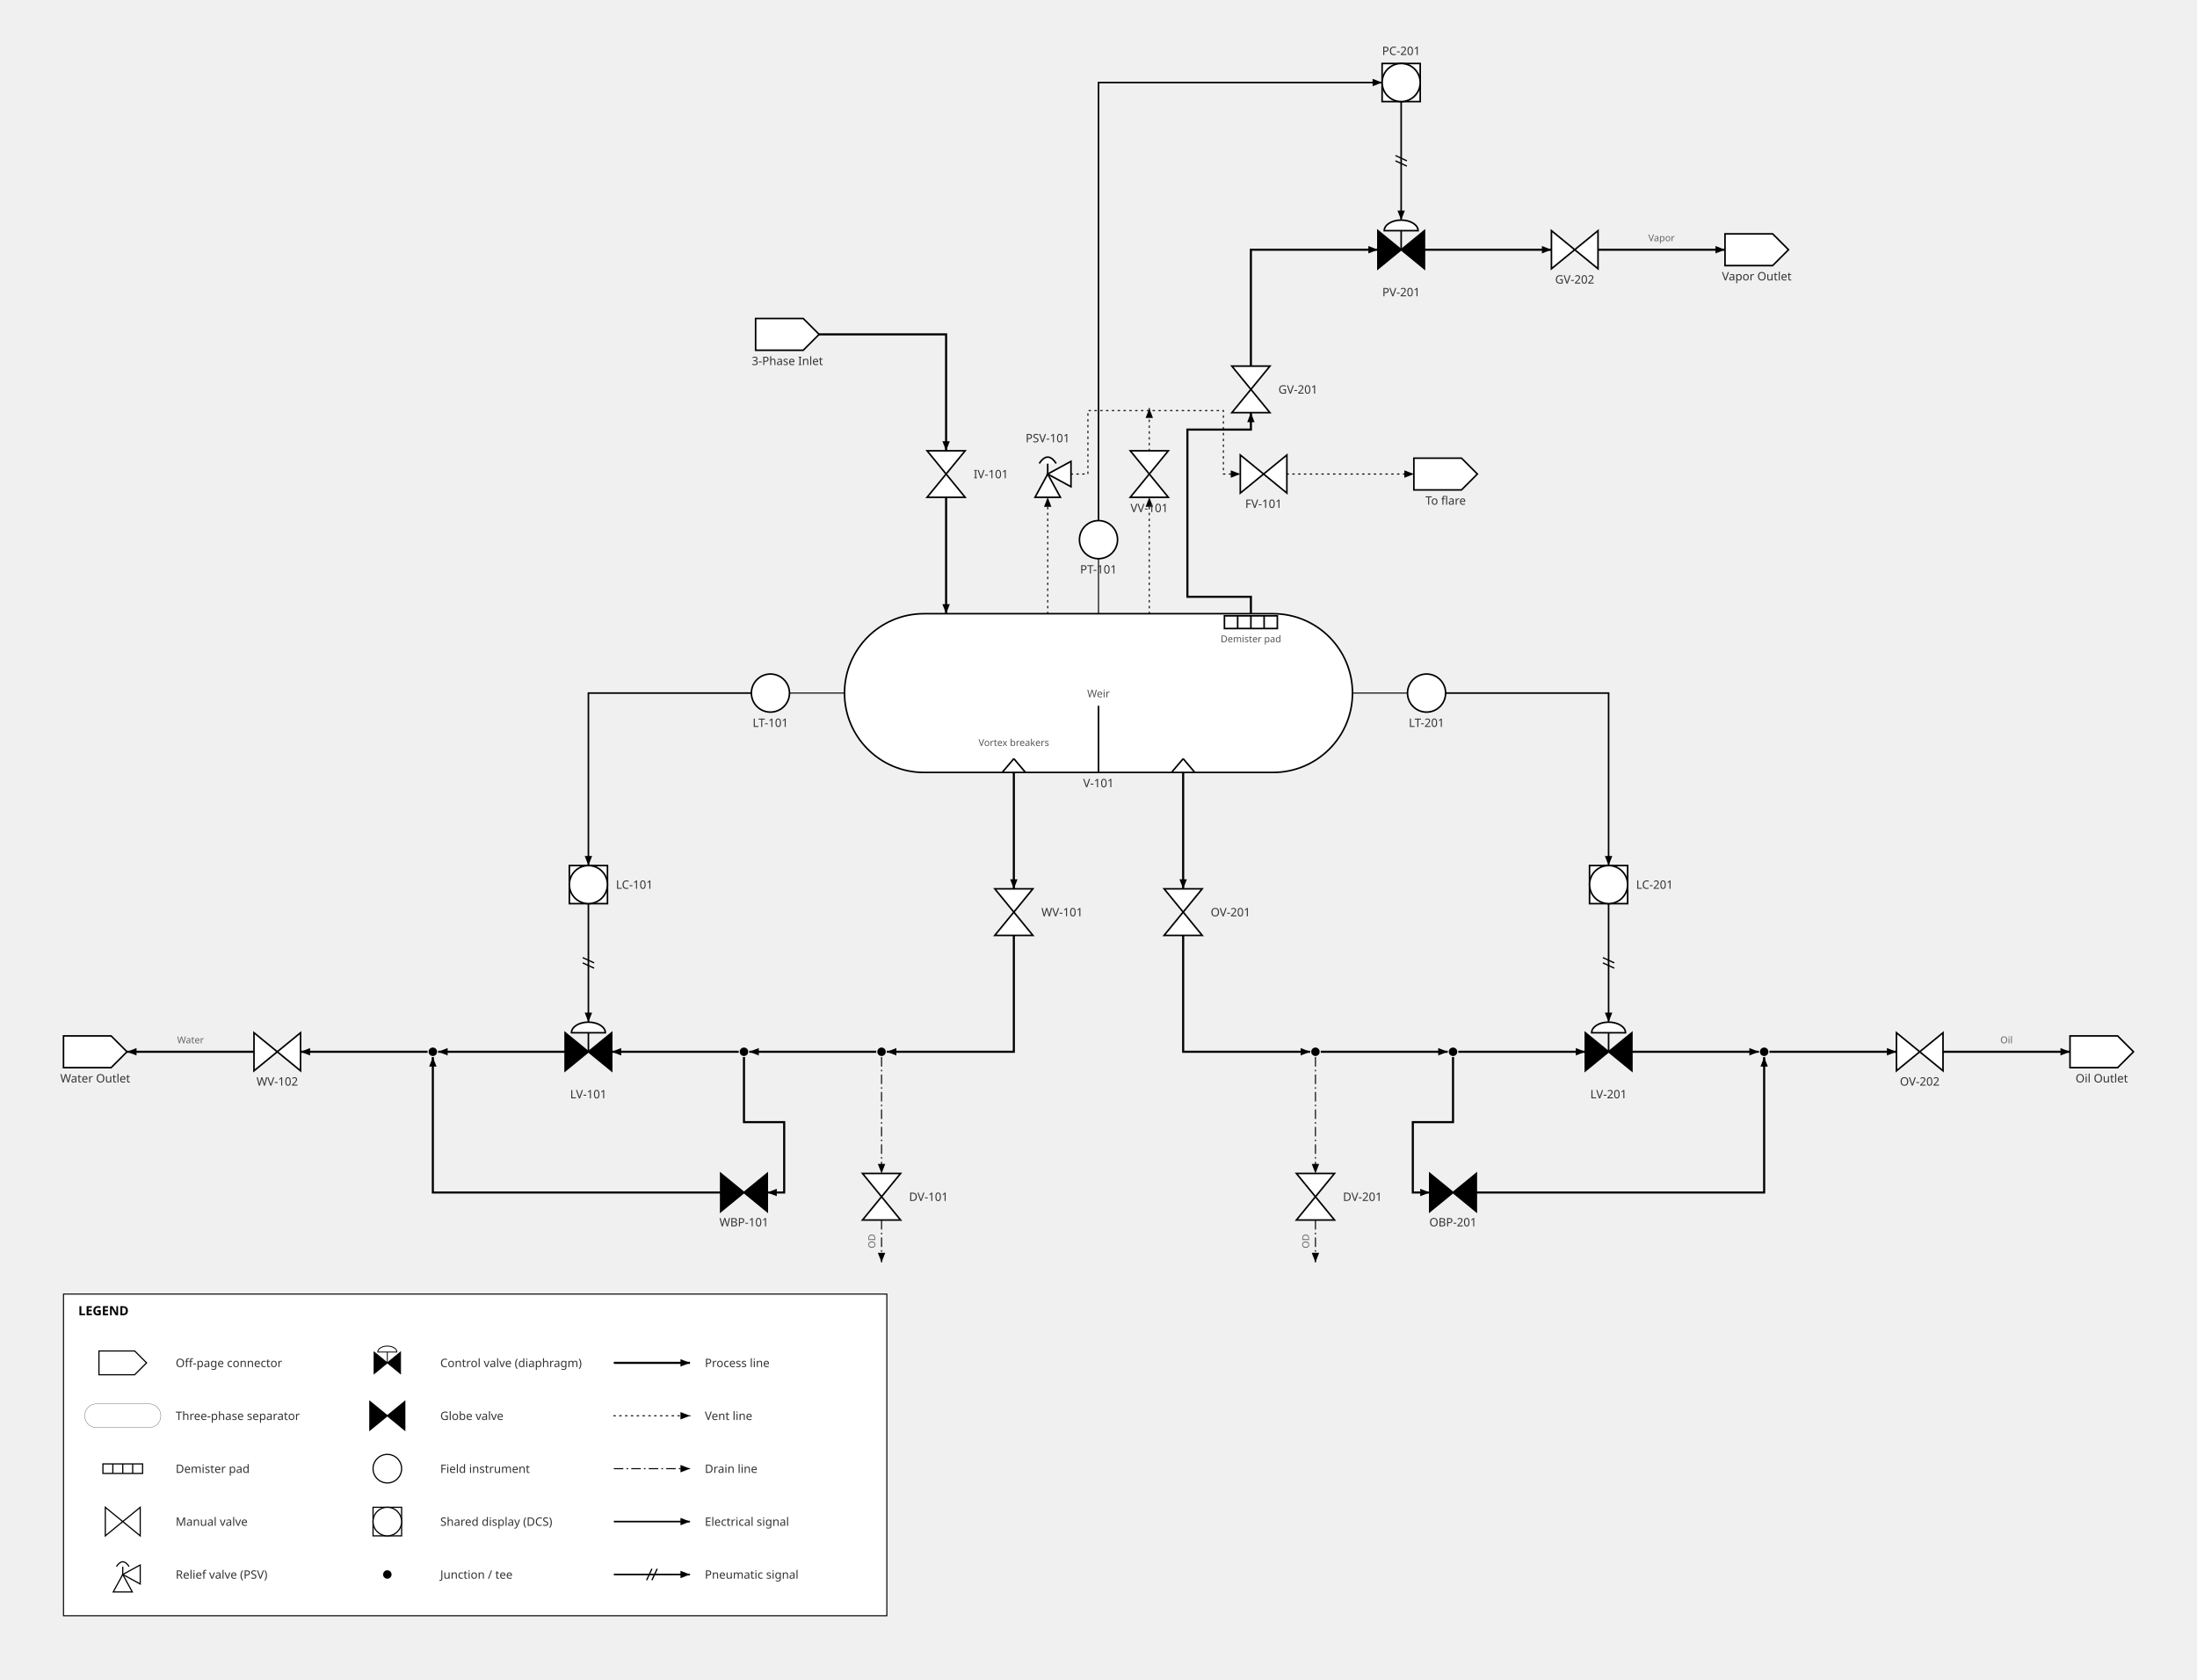
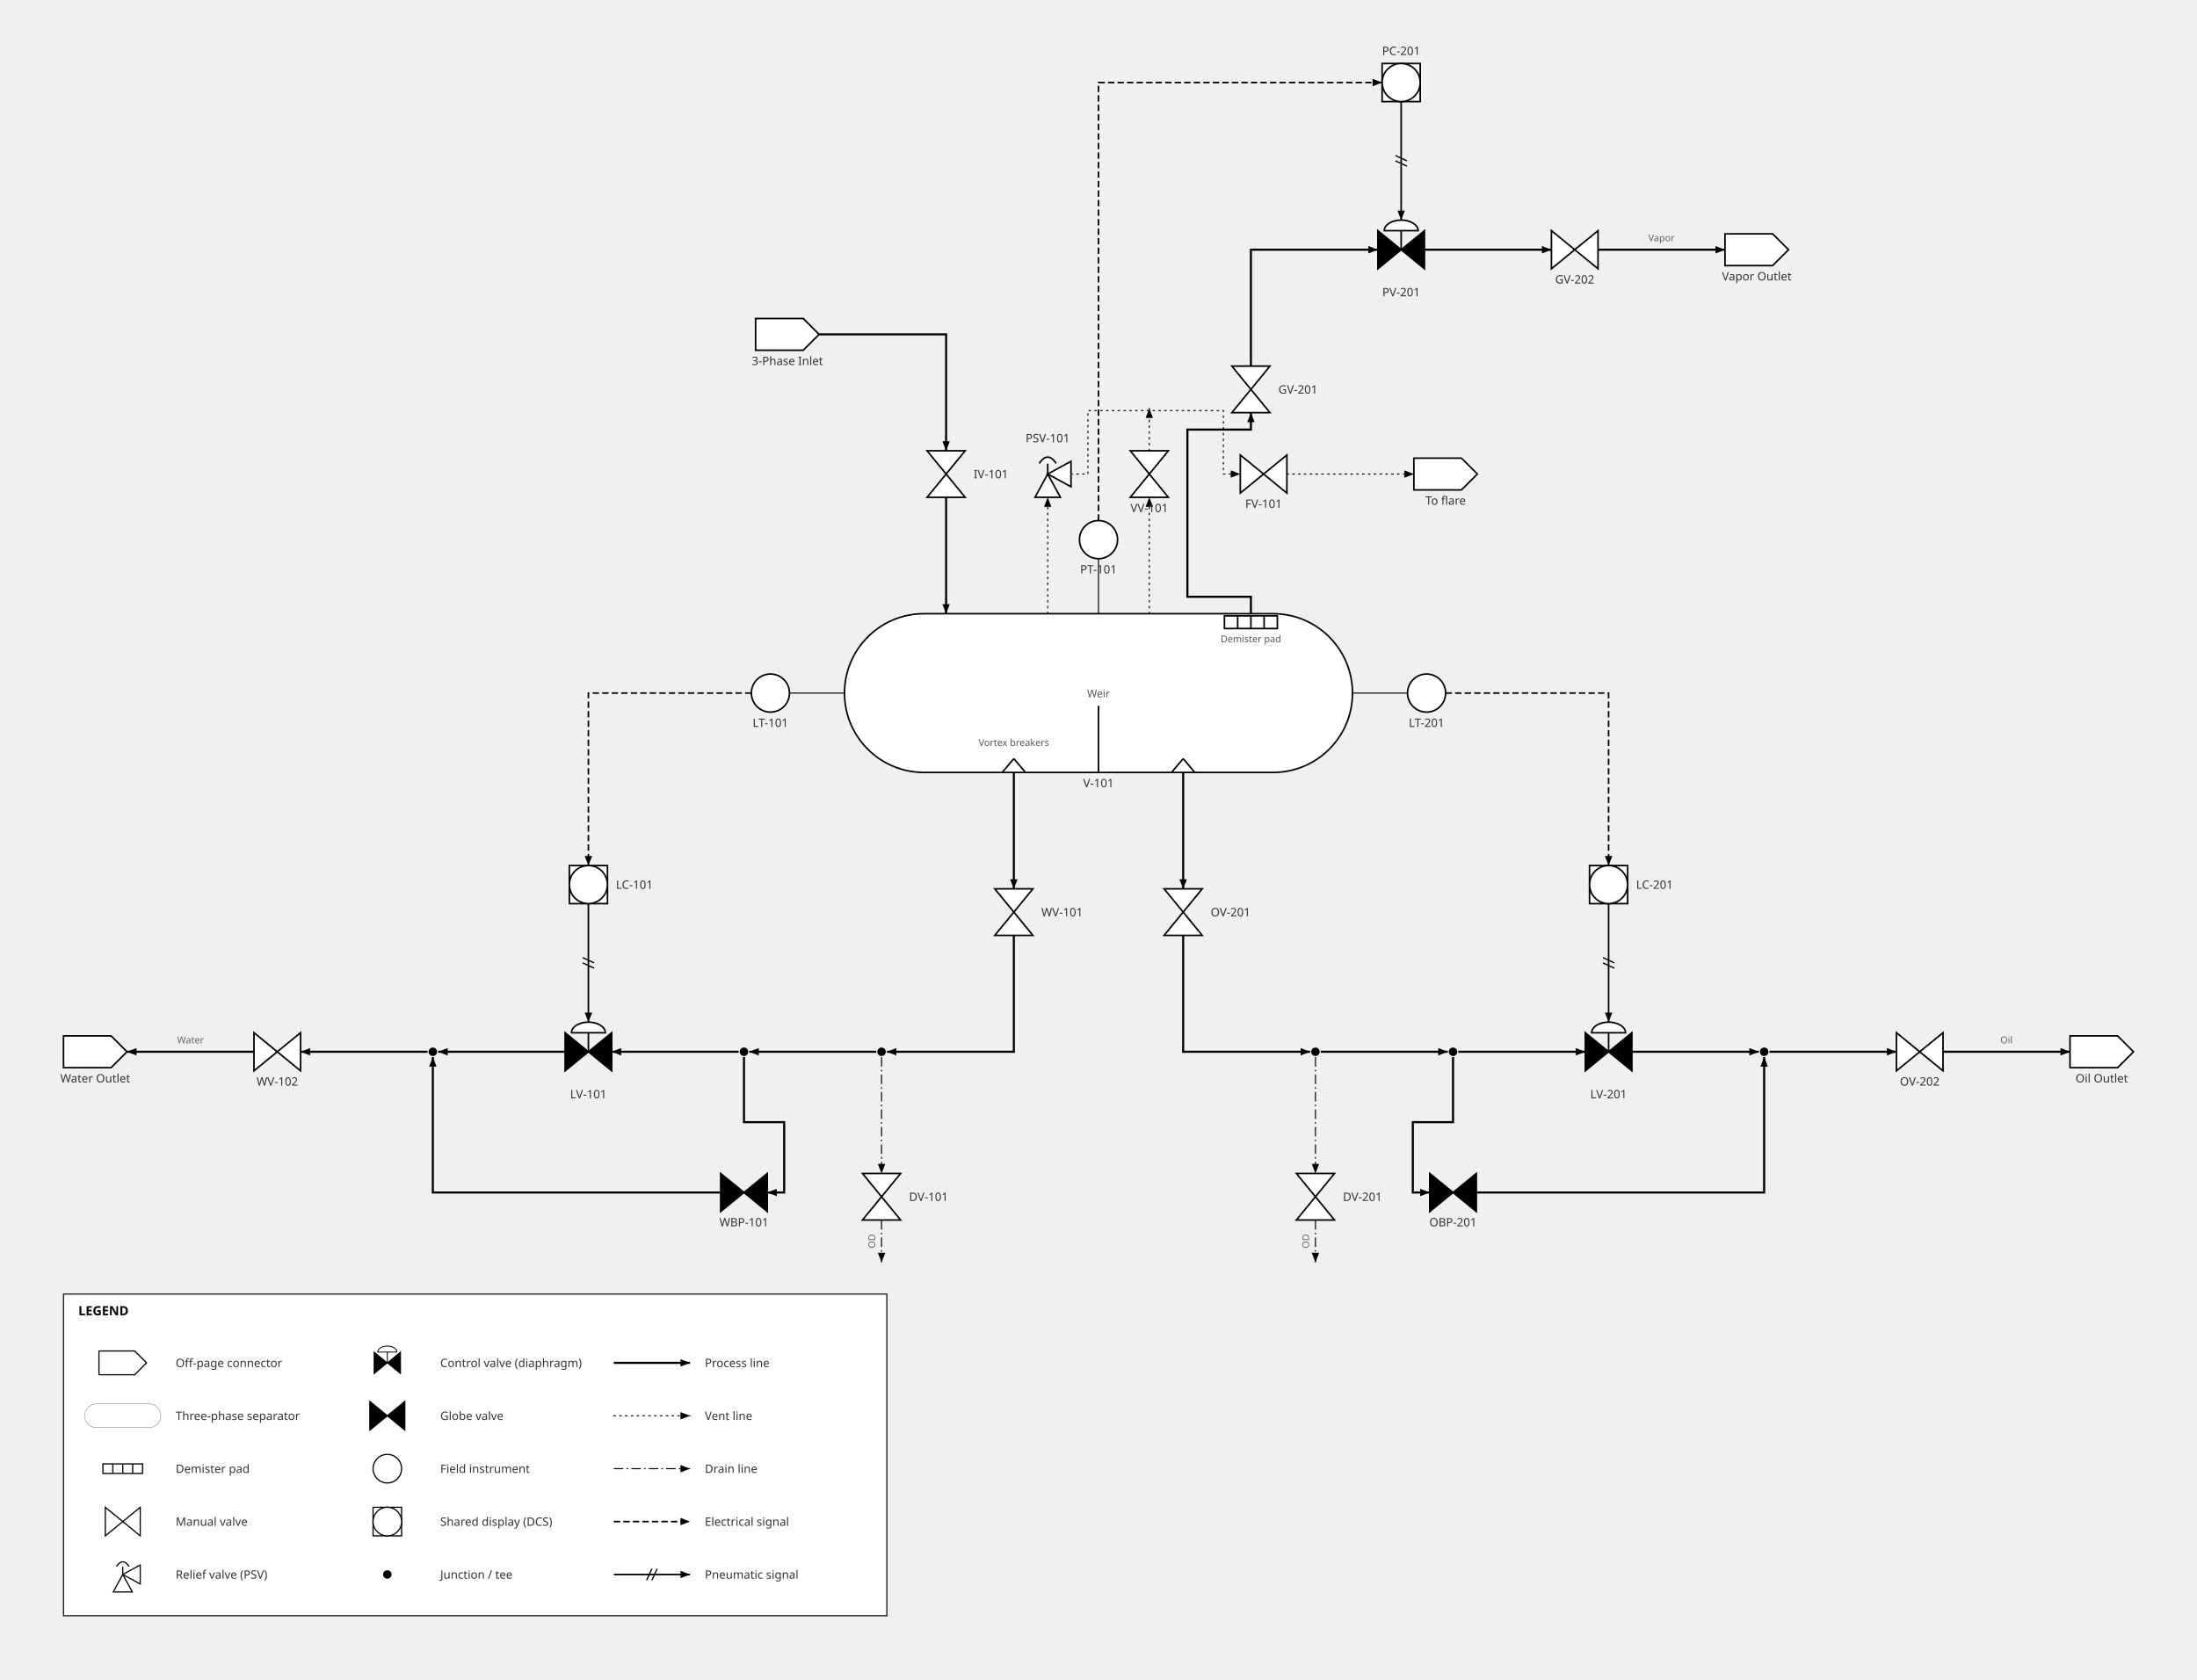
<svg xmlns="http://www.w3.org/2000/svg" xmlns:xlink="http://www.w3.org/1999/xlink" width="2076" height="1587" viewBox="0 0 2076 1587">
  <defs>
    <style>

    .equipment { fill: white; stroke: black; stroke-width: 1.5; }
    .valve { fill: white; stroke: black; stroke-width: 1.5; }
    .instrument { fill: white; stroke: black; stroke-width: 1.5; }
    .junction { fill: black; stroke: none; }
    .label { font-family: sans-serif; font-size: 11px; text-anchor: middle; fill: #333; }
    .line-label { font-family: sans-serif; font-size: 9px; text-anchor: middle; fill: #666; }
    .note { font-family: sans-serif; font-size: 11px; fill: #555; font-style: italic; }
    .line-process { fill: none; stroke: black; stroke-width: 2; }
-     .line-utility { fill: none; stroke: black; stroke-width: 1; stroke-dasharray: 8,4; }
+     .line-utility { fill: none; stroke: black; stroke-width: 1; stroke-dasharray: 14,5; }
    .line-drain { fill: none; stroke: black; stroke-width: 1; stroke-dasharray: 9,3,1.5,3; }
    .line-vent { fill: none; stroke: black; stroke-width: 1; stroke-dasharray: 1.5,4; stroke-linecap: round; }
    .line-attach { fill: none; stroke: black; stroke-width: 1; }
-     .signal-electrical { fill: none; stroke: black; stroke-width: 1.5; }
+     .signal-electrical { fill: none; stroke: black; stroke-width: 1.5; stroke-dasharray: 6,3; }
    .signal-pneumatic { fill: none; stroke: black; stroke-width: 1.5; }
    .signal-hydraulic { fill: none; stroke: black; stroke-width: 1.5; stroke-dasharray: 10,2,1,2; }
    .signal-digital { fill: none; stroke: black; stroke-width: 1.5; stroke-dasharray: 6,2,1,2; }
    </style>
    <g id="sym-connector">
      <path d="M -30 -15 L 15 -15 L 30 0 L 15 15 L -30 15 Z" fill="white" stroke="black" stroke-width="1.5" />
    </g>
    <g id="sym-separator_3phase">
      <path d="M -165 -75 A 75 75 0 0 0 -165 75 L 165 75 A 75 75 0 0 0 165 -75 Z" fill="white" stroke="black" stroke-width="1.5" />
      <line x1="0.0" y1="75.0" x2="0.0" y2="12.0" fill="none" stroke="black" stroke-width="1.5" />
      <text x="0.0" y="4.0" font-family="sans-serif" font-size="10.0" text-anchor="middle" fill="#555" stroke="none">Weir</text>
      <rect x="119.0" y="-73.0" width="50.0" height="12.0" rx="0.0" fill="white" stroke="black" stroke-width="1.5" />
      <line x1="131.5" y1="-73.0" x2="131.5" y2="-61.0" fill="none" stroke="black" stroke-width="1.5" />
      <line x1="144.0" y1="-73.0" x2="144.0" y2="-61.0" fill="none" stroke="black" stroke-width="1.5" />
      <line x1="156.5" y1="-73.0" x2="156.5" y2="-61.0" fill="none" stroke="black" stroke-width="1.5" />
      <text x="144.0" y="-48.0" font-family="sans-serif" font-size="9.0" text-anchor="middle" fill="#555" stroke="none">Demister pad</text>
      <text x="-80.0" y="50.0" font-family="sans-serif" font-size="9.0" text-anchor="middle" fill="#555" stroke="none">Vortex breakers</text>
      <line x1="-91.0" y1="75.0" x2="-80.0" y2="62.0" fill="none" stroke="black" stroke-width="1.5" />
      <line x1="-80.0" y1="62.0" x2="-69.0" y2="75.0" fill="none" stroke="black" stroke-width="1.5" />
      <line x1="69.0" y1="75.0" x2="80.0" y2="62.0" fill="none" stroke="black" stroke-width="1.5" />
      <line x1="80.0" y1="62.0" x2="91.0" y2="75.0" fill="none" stroke="black" stroke-width="1.5" />
    </g>
    <g id="sym-valve_manual">
      <path d="M -22 -18 L 0 0 L -22 18 Z M 22 -18 L 0 0 L 22 18 Z" fill="white" stroke="black" stroke-width="1.5" />
    </g>
    <g id="sym-relief_valve">
      <path d="M -12 22 L 0 0 L 12 22 Z" fill="white" stroke="black" stroke-width="1.5" />
      <path d="M 22 -12 L 0 0 L 22 12 Z" fill="white" stroke="black" stroke-width="1.5" />
      <line x1="0.0" y1="0.0" x2="0.0" y2="-10.0" fill="none" stroke="black" stroke-width="1.5" />
      <path d="M -8 -10 Q 0 -22 8 -10" fill="white" stroke="black" stroke-width="1.5" />
    </g>
    <g id="sym-control_valve_diaphragm">
      <path d="M -22 -18 L 0 0 L -22 18 Z M 22 -18 L 0 0 L 22 18 Z" fill="black" stroke="black" stroke-width="1.5" />
      <line x1="0.0" y1="0.0" x2="0.0" y2="-18.0" fill="none" stroke="black" stroke-width="1.5" />
      <path d="M -16 -18 A 16 10 0 0 1 16 -18 Z" fill="white" stroke="black" stroke-width="1.5" />
    </g>
    <g id="sym-valve_globe">
      <path d="M -22 -18 L 0 0 L -22 18 Z M 22 -18 L 0 0 L 22 18 Z" fill="black" stroke="black" stroke-width="1.5" />
    </g>
    <g id="sym-instr_field">
      <circle cx="0.0" cy="0.0" r="18.0" fill="white" stroke="black" stroke-width="1.5" />
    </g>
    <g id="sym-instr_shared">
      <rect x="-18.0" y="-18.0" width="36.0" height="36.0" rx="0.0" fill="white" stroke="black" stroke-width="1.5" />
      <circle cx="0.0" cy="0.0" r="18.0" fill="white" stroke="black" stroke-width="1.5" />
    </g>
  </defs>
  <g id="lines">
    <polyline points="774.0,316.0 894.0,316.0 894.0,426.0" class="line-process" fill="none" stroke="black" stroke-width="2" />
    <path d="M 0 0 L -9 -3.5 L -9 3.5 Z" fill="black" stroke="none" transform="translate(894.0,426.0) rotate(90.0)" />
    <polyline points="894.0,470.0 894.0,580.0" class="line-process" fill="none" stroke="black" stroke-width="2" />
    <path d="M 0 0 L -9 -3.5 L -9 3.5 Z" fill="black" stroke="none" transform="translate(894.0,580.0) rotate(90.0)" />
    <polyline points="990.0,580.0 990.0,470.0" class="line-vent" fill="none" stroke="black" stroke-width="1" stroke-dasharray="1.5,4" stroke-linecap="round" />
    <path d="M 0 0 L -9 -3.5 L -9 3.5 Z" fill="black" stroke="none" transform="translate(990.0,470.0) rotate(-90.0)" />
    <polyline points="1086.0,580.0 1086.0,470.0" class="line-vent" fill="none" stroke="black" stroke-width="1" stroke-dasharray="1.5,4" stroke-linecap="round" />
    <path d="M 0 0 L -9 -3.5 L -9 3.5 Z" fill="black" stroke="none" transform="translate(1086.0,470.0) rotate(-90.0)" />
    <polyline points="1086.0,426.0 1086.0,386.0" class="line-vent" fill="none" stroke="black" stroke-width="1" stroke-dasharray="1.5,4" stroke-linecap="round" />
    <path d="M 0 0 L -9 -3.5 L -9 3.5 Z" fill="black" stroke="none" transform="translate(1086.0,386.0) rotate(-90.0)" />
    <polyline points="1012.0,448.0 1028.0,448.0 1028.0,388.0 1156.0,388.0 1156.0,448.0 1172.0,448.0" class="line-vent" fill="none" stroke="black" stroke-width="1" stroke-dasharray="1.5,4" stroke-linecap="round" />
    <path d="M 0 0 L -9 -3.5 L -9 3.5 Z" fill="black" stroke="none" transform="translate(1172.0,448.0) rotate(0.0)" />
    <polyline points="1216.0,448.0 1336.0,448.0" class="line-vent" fill="none" stroke="black" stroke-width="1" stroke-dasharray="1.5,4" stroke-linecap="round" />
    <path d="M 0 0 L -9 -3.5 L -9 3.5 Z" fill="black" stroke="none" transform="translate(1336.0,448.0) rotate(0.0)" />
    <polyline points="1182.0,580.0 1182.0,564.0 1122.0,564.0 1122.0,406.0 1182.0,406.0 1182.0,390.0" class="line-process" fill="none" stroke="black" stroke-width="2" />
    <path d="M 0 0 L -9 -3.5 L -9 3.5 Z" fill="black" stroke="none" transform="translate(1182.0,390.0) rotate(-90.0)" />
    <polyline points="1182.0,346.0 1182.0,236.0 1302.0,236.0" class="line-process" fill="none" stroke="black" stroke-width="2" />
    <path d="M 0 0 L -9 -3.5 L -9 3.5 Z" fill="black" stroke="none" transform="translate(1302.0,236.0) rotate(0.0)" />
    <polyline points="1346.0,236.0 1466.0,236.0" class="line-process" fill="none" stroke="black" stroke-width="2" />
    <path d="M 0 0 L -9 -3.5 L -9 3.5 Z" fill="black" stroke="none" transform="translate(1466.0,236.0) rotate(0.0)" />
    <polyline points="1510.0,236.0 1630.0,236.0" class="line-process" fill="none" stroke="black" stroke-width="2" />
    <path d="M 0 0 L -9 -3.5 L -9 3.5 Z" fill="black" stroke="none" transform="translate(1630.0,236.0) rotate(0.0)" />
    <polyline points="958.0,730.0 958.0,840.0" class="line-process" fill="none" stroke="black" stroke-width="2" />
    <path d="M 0 0 L -9 -3.5 L -9 3.5 Z" fill="black" stroke="none" transform="translate(958.0,840.0) rotate(90.0)" />
    <polyline points="958.0,884.0 958.0,994.0 838.0,994.0" class="line-process" fill="none" stroke="black" stroke-width="2" />
    <path d="M 0 0 L -9 -3.5 L -9 3.5 Z" fill="black" stroke="none" transform="translate(838.0,994.0) rotate(180.0)" />
    <polyline points="828.0,994.0 708.0,994.0" class="line-process" fill="none" stroke="black" stroke-width="2" />
    <path d="M 0 0 L -9 -3.5 L -9 3.5 Z" fill="black" stroke="none" transform="translate(708.0,994.0) rotate(180.0)" />
    <polyline points="833.0,999.0 833.0,1109.0" class="line-drain" fill="none" stroke="black" stroke-width="1" stroke-dasharray="9,3,1.5,3" />
    <path d="M 0 0 L -9 -3.5 L -9 3.5 Z" fill="black" stroke="none" transform="translate(833.0,1109.0) rotate(90.0)" />
    <polyline points="833.0,1153.0 833.0,1193.0" class="line-drain" fill="none" stroke="black" stroke-width="1" stroke-dasharray="9,3,1.5,3" />
    <path d="M 0 0 L -9 -3.5 L -9 3.5 Z" fill="black" stroke="none" transform="translate(833.0,1193.0) rotate(90.0)" />
    <polyline points="698.0,994.0 578.0,994.0" class="line-process" fill="none" stroke="black" stroke-width="2" />
    <path d="M 0 0 L -9 -3.5 L -9 3.5 Z" fill="black" stroke="none" transform="translate(578.0,994.0) rotate(180.0)" />
    <polyline points="534.0,994.0 414.0,994.0" class="line-process" fill="none" stroke="black" stroke-width="2" />
    <path d="M 0 0 L -9 -3.5 L -9 3.5 Z" fill="black" stroke="none" transform="translate(414.0,994.0) rotate(180.0)" />
    <polyline points="404.0,994.0 284.0,994.0" class="line-process" fill="none" stroke="black" stroke-width="2" />
    <path d="M 0 0 L -9 -3.5 L -9 3.5 Z" fill="black" stroke="none" transform="translate(284.0,994.0) rotate(180.0)" />
    <polyline points="703.0,999.0 703.0,1060.5 741.0,1060.5 741.0,1127.0 725.0,1127.0" class="line-process" fill="none" stroke="black" stroke-width="2" />
    <path d="M 0 0 L -9 -3.5 L -9 3.5 Z" fill="black" stroke="none" transform="translate(725.0,1127.0) rotate(180.0)" />
    <polyline points="681.0,1127.0 409.0,1127.0 409.0,999.0" class="line-process" fill="none" stroke="black" stroke-width="2" />
    <path d="M 0 0 L -9 -3.5 L -9 3.5 Z" fill="black" stroke="none" transform="translate(409.0,999.0) rotate(-90.0)" />
    <polyline points="240.0,994.0 120.0,994.0" class="line-process" fill="none" stroke="black" stroke-width="2" />
    <path d="M 0 0 L -9 -3.5 L -9 3.5 Z" fill="black" stroke="none" transform="translate(120.0,994.0) rotate(180.0)" />
    <polyline points="1118.0,730.0 1118.0,840.0" class="line-process" fill="none" stroke="black" stroke-width="2" />
    <path d="M 0 0 L -9 -3.5 L -9 3.5 Z" fill="black" stroke="none" transform="translate(1118.0,840.0) rotate(90.0)" />
    <polyline points="1118.0,884.0 1118.0,994.0 1238.0,994.0" class="line-process" fill="none" stroke="black" stroke-width="2" />
    <path d="M 0 0 L -9 -3.5 L -9 3.5 Z" fill="black" stroke="none" transform="translate(1238.0,994.0) rotate(0.0)" />
    <polyline points="1248.0,994.0 1368.0,994.0" class="line-process" fill="none" stroke="black" stroke-width="2" />
    <path d="M 0 0 L -9 -3.5 L -9 3.5 Z" fill="black" stroke="none" transform="translate(1368.0,994.0) rotate(0.0)" />
    <polyline points="1243.0,999.0 1243.0,1109.0" class="line-drain" fill="none" stroke="black" stroke-width="1" stroke-dasharray="9,3,1.5,3" />
    <path d="M 0 0 L -9 -3.5 L -9 3.5 Z" fill="black" stroke="none" transform="translate(1243.0,1109.0) rotate(90.0)" />
    <polyline points="1243.0,1153.0 1243.0,1193.0" class="line-drain" fill="none" stroke="black" stroke-width="1" stroke-dasharray="9,3,1.5,3" />
    <path d="M 0 0 L -9 -3.5 L -9 3.5 Z" fill="black" stroke="none" transform="translate(1243.0,1193.0) rotate(90.0)" />
    <polyline points="1378.0,994.0 1498.0,994.0" class="line-process" fill="none" stroke="black" stroke-width="2" />
    <path d="M 0 0 L -9 -3.5 L -9 3.5 Z" fill="black" stroke="none" transform="translate(1498.0,994.0) rotate(0.0)" />
    <polyline points="1542.0,994.0 1662.0,994.0" class="line-process" fill="none" stroke="black" stroke-width="2" />
    <path d="M 0 0 L -9 -3.5 L -9 3.5 Z" fill="black" stroke="none" transform="translate(1662.0,994.0) rotate(0.0)" />
    <polyline points="1672.0,994.0 1792.0,994.0" class="line-process" fill="none" stroke="black" stroke-width="2" />
    <path d="M 0 0 L -9 -3.5 L -9 3.5 Z" fill="black" stroke="none" transform="translate(1792.0,994.0) rotate(0.0)" />
    <polyline points="1373.0,999.0 1373.0,1060.5 1335.0,1060.5 1335.0,1127.0 1351.0,1127.0" class="line-process" fill="none" stroke="black" stroke-width="2" />
    <path d="M 0 0 L -9 -3.5 L -9 3.5 Z" fill="black" stroke="none" transform="translate(1351.0,1127.0) rotate(0.0)" />
    <polyline points="1395.0,1127.0 1667.0,1127.0 1667.0,999.0" class="line-process" fill="none" stroke="black" stroke-width="2" />
    <path d="M 0 0 L -9 -3.5 L -9 3.5 Z" fill="black" stroke="none" transform="translate(1667.0,999.0) rotate(-90.0)" />
    <polyline points="1836.0,994.0 1956.0,994.0" class="line-process" fill="none" stroke="black" stroke-width="2" />
    <path d="M 0 0 L -9 -3.5 L -9 3.5 Z" fill="black" stroke="none" transform="translate(1956.0,994.0) rotate(0.0)" />
    <polyline points="1038.0,528.0 1038.0,580.0" class="line-attach" fill="none" stroke="black" stroke-width="1" />
    <polyline points="746.0,655.0 798.0,655.0" class="line-attach" fill="none" stroke="black" stroke-width="1" />
    <polyline points="1330.0,655.0 1278.0,655.0" class="line-attach" fill="none" stroke="black" stroke-width="1" />
  </g>
  <g id="signals">
-     <polyline points="1038.0,492.0 1038.0,78.0 1306.0,78.0" class="signal-electrical" fill="none" stroke="black" stroke-width="1.5" />
+     <polyline points="1038.0,492.0 1038.0,78.0 1306.0,78.0" class="signal-electrical" fill="none" stroke="black" stroke-width="1.5" stroke-dasharray="6,3" />
    <path d="M 0 0 L -9 -3.5 L -9 3.5 Z" fill="black" stroke="none" transform="translate(1306.0,78.0) rotate(0.0)" />
    <polyline points="1324.0,96.0 1324.0,208.0" class="signal-pneumatic" fill="none" stroke="black" stroke-width="1.5" />
    <path d="M 1318.6 147.0 L 1329.4 152.0 M 1318.6 152.0 L 1329.4 157.0" fill="none" stroke="black" stroke-width="1.2" />
    <path d="M 0 0 L -9 -3.5 L -9 3.5 Z" fill="black" stroke="none" transform="translate(1324.0,208.0) rotate(90.0)" />
-     <polyline points="710.0,655.0 556.0,655.0 556.0,818.0" class="signal-electrical" fill="none" stroke="black" stroke-width="1.5" />
+     <polyline points="710.0,655.0 556.0,655.0 556.0,818.0" class="signal-electrical" fill="none" stroke="black" stroke-width="1.5" stroke-dasharray="6,3" />
    <path d="M 0 0 L -9 -3.5 L -9 3.5 Z" fill="black" stroke="none" transform="translate(556.0,818.0) rotate(90.0)" />
    <polyline points="556.0,854.0 556.0,966.0" class="signal-pneumatic" fill="none" stroke="black" stroke-width="1.5" />
    <path d="M 550.6 905.0 L 561.4 910.0 M 550.6 910.0 L 561.4 915.0" fill="none" stroke="black" stroke-width="1.2" />
    <path d="M 0 0 L -9 -3.5 L -9 3.5 Z" fill="black" stroke="none" transform="translate(556.0,966.0) rotate(90.0)" />
-     <polyline points="1366.0,655.0 1520.0,655.0 1520.0,818.0" class="signal-electrical" fill="none" stroke="black" stroke-width="1.5" />
+     <polyline points="1366.0,655.0 1520.0,655.0 1520.0,818.0" class="signal-electrical" fill="none" stroke="black" stroke-width="1.5" stroke-dasharray="6,3" />
    <path d="M 0 0 L -9 -3.5 L -9 3.5 Z" fill="black" stroke="none" transform="translate(1520.0,818.0) rotate(90.0)" />
    <polyline points="1520.0,854.0 1520.0,966.0" class="signal-pneumatic" fill="none" stroke="black" stroke-width="1.5" />
    <path d="M 1514.6 905.0 L 1525.4 910.0 M 1514.6 910.0 L 1525.4 915.0" fill="none" stroke="black" stroke-width="1.2" />
    <path d="M 0 0 L -9 -3.5 L -9 3.5 Z" fill="black" stroke="none" transform="translate(1520.0,966.0) rotate(90.0)" />
  </g>
  <g id="symbols">
    <use id="INLET" href="#sym-connector" xlink:href="#sym-connector" class="equipment" transform="translate(744.0,316.0)" />
    <use id="IV101" href="#sym-valve_manual" xlink:href="#sym-valve_manual" class="valve" transform="translate(894.0,448.0) rotate(90)" />
    <use id="SEP" href="#sym-separator_3phase" xlink:href="#sym-separator_3phase" class="equipment" transform="translate(1038.0,655.0)" />
    <use id="VV101" href="#sym-valve_manual" xlink:href="#sym-valve_manual" class="valve" transform="translate(1086.0,448.0) rotate(90)" />
    <use id="PSV101" href="#sym-relief_valve" xlink:href="#sym-relief_valve" class="valve" transform="translate(990.0,448.0)" />
    <use id="FV101" href="#sym-valve_manual" xlink:href="#sym-valve_manual" class="valve" transform="translate(1194.0,448.0)" />
    <use id="FLARE" href="#sym-connector" xlink:href="#sym-connector" class="equipment" transform="translate(1366.0,448.0)" />
    <use id="GV201" href="#sym-valve_manual" xlink:href="#sym-valve_manual" class="valve" transform="translate(1182.0,368.0) rotate(90)" />
    <use id="PV201" href="#sym-control_valve_diaphragm" xlink:href="#sym-control_valve_diaphragm" class="valve" transform="translate(1324.0,236.0)" />
    <use id="GV202" href="#sym-valve_manual" xlink:href="#sym-valve_manual" class="valve" transform="translate(1488.0,236.0)" />
    <use id="VAPOR" href="#sym-connector" xlink:href="#sym-connector" class="equipment" transform="translate(1660.0,236.0)" />
    <use id="WV101" href="#sym-valve_manual" xlink:href="#sym-valve_manual" class="valve" transform="translate(958.0,862.0) rotate(90)" />
    <use id="LV101" href="#sym-control_valve_diaphragm" xlink:href="#sym-control_valve_diaphragm" class="valve" transform="translate(556.0,994.0)" />
    <use id="WV102" href="#sym-valve_manual" xlink:href="#sym-valve_manual" class="valve" transform="translate(262.0,994.0)" />
    <circle id="JD101" cx="833.0" cy="994.0" r="4" class="junction" />
    <circle id="J101" cx="703.0" cy="994.0" r="4" class="junction" />
    <circle id="J102" cx="409.0" cy="994.0" r="4" class="junction" />
    <use id="DV101" href="#sym-valve_manual" xlink:href="#sym-valve_manual" class="valve" transform="translate(833.0,1131.0) rotate(90)" />
    <use id="WBP101" href="#sym-valve_globe" xlink:href="#sym-valve_globe" class="valve" transform="translate(703.0,1127.0)" />
    <use id="WATER" href="#sym-connector" xlink:href="#sym-connector" class="equipment" transform="translate(90.0,994.0)" />
    <use id="OV201" href="#sym-valve_manual" xlink:href="#sym-valve_manual" class="valve" transform="translate(1118.0,862.0) rotate(90)" />
    <use id="LV201" href="#sym-control_valve_diaphragm" xlink:href="#sym-control_valve_diaphragm" class="valve" transform="translate(1520.0,994.0)" />
    <use id="OV202" href="#sym-valve_manual" xlink:href="#sym-valve_manual" class="valve" transform="translate(1814.0,994.0)" />
    <circle id="JD201" cx="1243.0" cy="994.0" r="4" class="junction" />
    <circle id="J201" cx="1373.0" cy="994.0" r="4" class="junction" />
    <circle id="J202" cx="1667.0" cy="994.0" r="4" class="junction" />
    <use id="DV201" href="#sym-valve_manual" xlink:href="#sym-valve_manual" class="valve" transform="translate(1243.0,1131.0) rotate(90)" />
    <use id="OBP201" href="#sym-valve_globe" xlink:href="#sym-valve_globe" class="valve" transform="translate(1373.0,1127.0)" />
    <use id="OIL" href="#sym-connector" xlink:href="#sym-connector" class="equipment" transform="translate(1986.0,994.0)" />
    <use id="PT101" href="#sym-instr_field" xlink:href="#sym-instr_field" class="instrument" transform="translate(1038.0,510.0)" />
    <use id="PC201" href="#sym-instr_shared" xlink:href="#sym-instr_shared" class="instrument" transform="translate(1324.0,78.0)" />
    <use id="LT101" href="#sym-instr_field" xlink:href="#sym-instr_field" class="instrument" transform="translate(728.0,655.0)" />
    <use id="LC101" href="#sym-instr_shared" xlink:href="#sym-instr_shared" class="instrument" transform="translate(556.0,836.0)" />
    <use id="LT201" href="#sym-instr_field" xlink:href="#sym-instr_field" class="instrument" transform="translate(1348.0,655.0)" />
    <use id="LC201" href="#sym-instr_shared" xlink:href="#sym-instr_shared" class="instrument" transform="translate(1520.0,836.0)" />
  </g>
  <g id="labels">
    <text x="744.0" y="345.0" class="label">3-Phase Inlet</text>
    <text x="920.0" y="452.0" class="label" style="text-anchor:start">IV-101</text>
    <text x="1038.0" y="744.0" class="label">V-101</text>
    <text x="1086.0" y="484.0" class="label">VV-101</text>
    <text x="990.0" y="418.0" class="label">PSV-101</text>
    <text x="1194.0" y="480.0" class="label">FV-101</text>
    <text x="1366.0" y="477.0" class="label">To flare</text>
    <text x="1208.0" y="372.0" class="label" style="text-anchor:start">GV-201</text>
    <text x="1324.0" y="280.0" class="label">PV-201</text>
    <text x="1488.0" y="268.0" class="label">GV-202</text>
    <text x="1660.0" y="265.0" class="label">Vapor Outlet</text>
    <text x="984.0" y="866.0" class="label" style="text-anchor:start">WV-101</text>
    <text x="556.0" y="1038.0" class="label">LV-101</text>
    <text x="262.0" y="1026.0" class="label">WV-102</text>
    <text x="859.0" y="1135.0" class="label" style="text-anchor:start">DV-101</text>
    <text x="703.0" y="1159.0" class="label">WBP-101</text>
    <text x="90.0" y="1023.0" class="label">Water Outlet</text>
    <text x="1144.0" y="866.0" class="label" style="text-anchor:start">OV-201</text>
    <text x="1520.0" y="1038.0" class="label">LV-201</text>
    <text x="1814.0" y="1026.0" class="label">OV-202</text>
    <text x="1269.0" y="1135.0" class="label" style="text-anchor:start">DV-201</text>
    <text x="1373.0" y="1159.0" class="label">OBP-201</text>
    <text x="1986.0" y="1023.0" class="label">Oil Outlet</text>
    <text x="1038.0" y="542.0" class="label">PT-101</text>
    <text x="1324.0" y="52.0" class="label">PC-201</text>
    <text x="728.0" y="687.0" class="label">LT-101</text>
    <text x="582.0" y="840.0" class="label" style="text-anchor:start">LC-101</text>
    <text x="1348.0" y="687.0" class="label">LT-201</text>
    <text x="1546.0" y="840.0" class="label" style="text-anchor:start">LC-201</text>
    <text x="1570.0" y="228.0" class="line-label">Vapor</text>
    <text x="827.0" y="1173.0" class="line-label" transform="rotate(-90,827.0,1173.0)">OD</text>
    <text x="180.0" y="986.0" class="line-label">Water</text>
    <text x="1237.0" y="1173.0" class="line-label" transform="rotate(-90,1237.0,1173.0)">OD</text>
    <text x="1896.0" y="986.0" class="line-label">Oil</text>
  </g>
  <g id="notes">
  </g>
  <g id="legend">
    <rect x="60.0" y="1223.0" width="778.0" height="304.0" fill="white" stroke="black" stroke-width="1" />
    <text x="74.0" y="1243.0" font-family="sans-serif" font-size="12" font-weight="bold" fill="black" stroke="none">LEGEND</text>
    <use href="#sym-connector" xlink:href="#sym-connector" transform="translate(116.0,1288.0) scale(0.750)" />
    <text x="166.0" y="1292.0" class="label" style="text-anchor:start">Off-page connector</text>
    <g transform="translate(116.0,1338.0) scale(0.150)">
      <path d="M -165 -75 A 75 75 0 0 0 -165 75 L 165 75 A 75 75 0 0 0 165 -75 Z" fill="white" stroke="black" stroke-width="1.5" />
    </g>
    <text x="166.0" y="1342.0" class="label" style="text-anchor:start">Three-phase separator</text>
    <g transform="translate(116.0,1388.0) scale(0.750)">
      <rect x="-25.0" y="-6.0" width="50.0" height="12.0" rx="0.0" fill="white" stroke="black" stroke-width="1.5" />
      <line x1="-12.5" y1="-6.0" x2="-12.5" y2="6.0" fill="none" stroke="black" stroke-width="1.5" />
      <line x1="0.0" y1="-6.0" x2="0.0" y2="6.0" fill="none" stroke="black" stroke-width="1.5" />
      <line x1="12.5" y1="-6.0" x2="12.5" y2="6.0" fill="none" stroke="black" stroke-width="1.5" />
    </g>
    <text x="166.0" y="1392.0" class="label" style="text-anchor:start">Demister pad</text>
    <use href="#sym-valve_manual" xlink:href="#sym-valve_manual" transform="translate(116.0,1438.0) scale(0.750)" />
    <text x="166.0" y="1442.0" class="label" style="text-anchor:start">Manual valve</text>
    <use href="#sym-relief_valve" xlink:href="#sym-relief_valve" transform="translate(116.0,1488.0) scale(0.750)" />
    <text x="166.0" y="1492.0" class="label" style="text-anchor:start">Relief valve (PSV)</text>
    <use href="#sym-control_valve_diaphragm" xlink:href="#sym-control_valve_diaphragm" transform="translate(366.0,1288.0) scale(0.567)" />
    <text x="416.0" y="1292.0" class="label" style="text-anchor:start">Control valve (diaphragm)</text>
    <use href="#sym-valve_globe" xlink:href="#sym-valve_globe" transform="translate(366.0,1338.0) scale(0.750)" />
    <text x="416.0" y="1342.0" class="label" style="text-anchor:start">Globe valve</text>
    <use href="#sym-instr_field" xlink:href="#sym-instr_field" transform="translate(366.0,1388.0) scale(0.750)" />
    <text x="416.0" y="1392.0" class="label" style="text-anchor:start">Field instrument</text>
    <use href="#sym-instr_shared" xlink:href="#sym-instr_shared" transform="translate(366.0,1438.0) scale(0.750)" />
    <text x="416.0" y="1442.0" class="label" style="text-anchor:start">Shared display (DCS)</text>
    <circle cx="366.0" cy="1488.0" r="4" fill="black" stroke="none" />
    <text x="416.0" y="1492.0" class="label" style="text-anchor:start">Junction / tee</text>
    <polyline points="580.0,1288.0 652.0,1288.0" class="line-process" fill="none" stroke="black" stroke-width="2" />
    <path d="M 0 0 L -9 -3.5 L -9 3.5 Z" fill="black" stroke="none" transform="translate(652.0,1288.0) rotate(0.0)" />
    <text x="666.0" y="1292.0" class="label" style="text-anchor:start">Process line</text>
    <polyline points="580.0,1338.0 652.0,1338.0" class="line-vent" fill="none" stroke="black" stroke-width="1" stroke-dasharray="1.5,4" stroke-linecap="round" />
    <path d="M 0 0 L -9 -3.5 L -9 3.5 Z" fill="black" stroke="none" transform="translate(652.0,1338.0) rotate(0.0)" />
    <text x="666.0" y="1342.0" class="label" style="text-anchor:start">Vent line</text>
    <polyline points="580.0,1388.0 652.0,1388.0" class="line-drain" fill="none" stroke="black" stroke-width="1" stroke-dasharray="9,3,1.5,3" />
    <path d="M 0 0 L -9 -3.5 L -9 3.5 Z" fill="black" stroke="none" transform="translate(652.0,1388.0) rotate(0.0)" />
    <text x="666.0" y="1392.0" class="label" style="text-anchor:start">Drain line</text>
-     <polyline points="580.0,1438.0 652.0,1438.0" class="signal-electrical" fill="none" stroke="black" stroke-width="1.5" />
+     <polyline points="580.0,1438.0 652.0,1438.0" class="signal-electrical" fill="none" stroke="black" stroke-width="1.5" stroke-dasharray="6,3" />
    <path d="M 0 0 L -9 -3.5 L -9 3.5 Z" fill="black" stroke="none" transform="translate(652.0,1438.0) rotate(0.0)" />
    <text x="666.0" y="1442.0" class="label" style="text-anchor:start">Electrical signal</text>
    <polyline points="580.0,1488.0 652.0,1488.0" class="signal-pneumatic" fill="none" stroke="black" stroke-width="1.5" />
    <path d="M 611.0 1493.4 L 616.0 1482.6 M 616.0 1493.4 L 621.0 1482.6" fill="none" stroke="black" stroke-width="1.2" />
    <path d="M 0 0 L -9 -3.5 L -9 3.5 Z" fill="black" stroke="none" transform="translate(652.0,1488.0) rotate(0.0)" />
    <text x="666.0" y="1492.0" class="label" style="text-anchor:start">Pneumatic signal</text>
  </g>
</svg>
